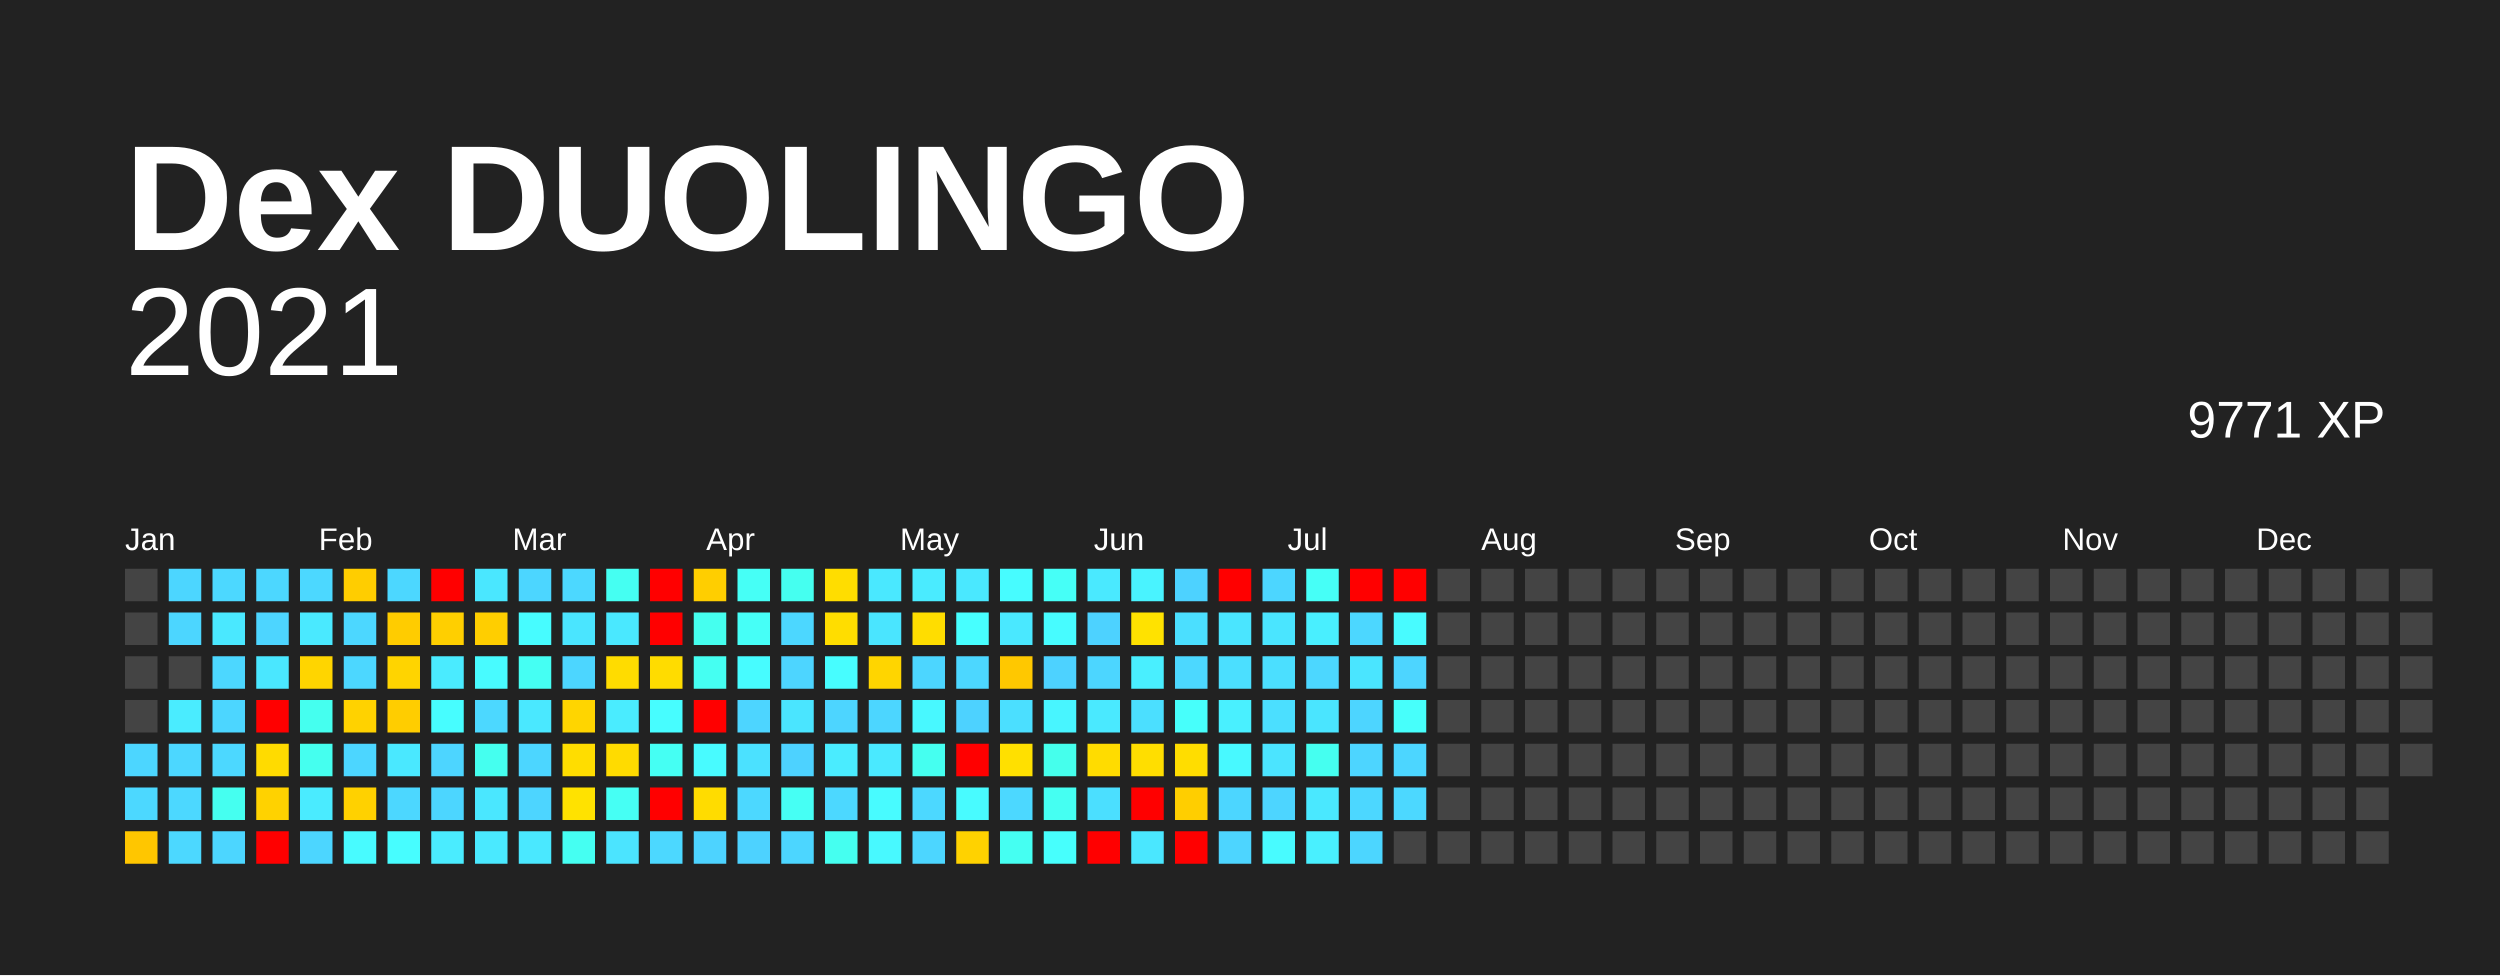
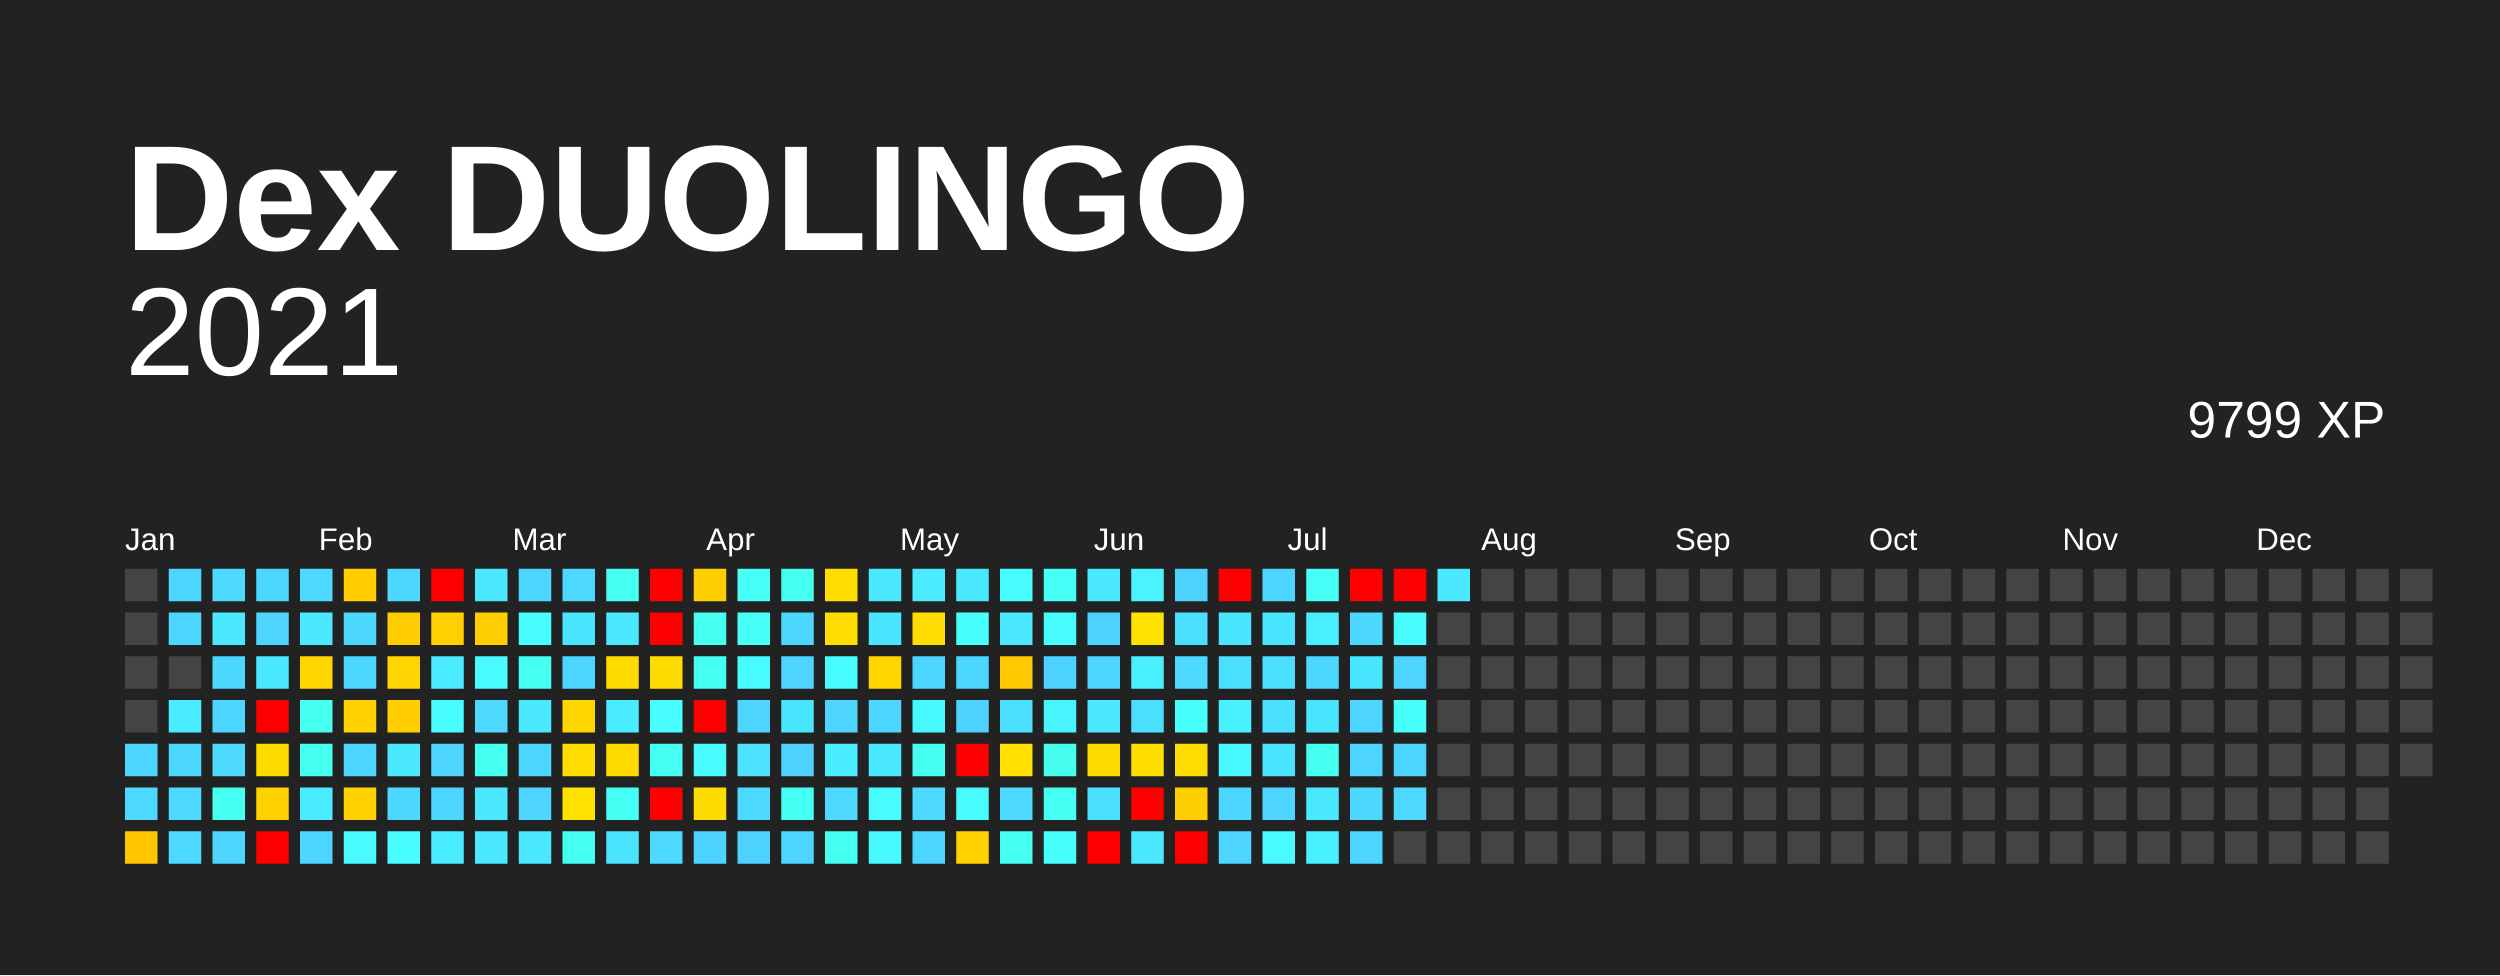
<svg xmlns="http://www.w3.org/2000/svg" baseProfile="full" height="78mm" version="1.1" viewBox="0,0,200,78" width="200mm">
  <defs />
  <rect fill="#222222" height="78" width="200" x="0" y="0" />
  <text fill="#FFFFFF" style="font-size:12px; font-family:Arial; font-weight:bold;" x="10" y="20">Dex DUOLINGO</text>
  <text alignment-baseline="hanging" fill="#FFFFFF" style="font-size:10.0px; font-family:Arial;" x="10" y="30">2021</text>
-   <text alignment-baseline="hanging" fill="#FFFFFF" style="font-size:4.125px; font-family:Arial;" x="175" y="35">9771 XP</text>
+   <text alignment-baseline="hanging" fill="#FFFFFF" style="font-size:4.125px; font-family:Arial;" x="175" y="35">9799 XP</text>
  <text fill="#FFFFFF" style="font-size:2.5px; font-family:Arial" x="10.0" y="44">Jan</text>
  <text fill="#FFFFFF" style="font-size:2.5px; font-family:Arial" x="25.5" y="44">Feb</text>
  <text fill="#FFFFFF" style="font-size:2.5px; font-family:Arial" x="41.0" y="44">Mar</text>
  <text fill="#FFFFFF" style="font-size:2.5px; font-family:Arial" x="56.5" y="44">Apr</text>
  <text fill="#FFFFFF" style="font-size:2.5px; font-family:Arial" x="72.0" y="44">May</text>
  <text fill="#FFFFFF" style="font-size:2.5px; font-family:Arial" x="87.5" y="44">Jun</text>
  <text fill="#FFFFFF" style="font-size:2.5px; font-family:Arial" x="103.0" y="44">Jul</text>
  <text fill="#FFFFFF" style="font-size:2.5px; font-family:Arial" x="118.5" y="44">Aug</text>
  <text fill="#FFFFFF" style="font-size:2.5px; font-family:Arial" x="134.0" y="44">Sep</text>
  <text fill="#FFFFFF" style="font-size:2.5px; font-family:Arial" x="149.5" y="44">Oct</text>
  <text fill="#FFFFFF" style="font-size:2.5px; font-family:Arial" x="165.0" y="44">Nov</text>
  <text fill="#FFFFFF" style="font-size:2.5px; font-family:Arial" x="180.5" y="44">Dec</text>
  <rect fill="#444444" height="2.6" width="2.6" x="10.0" y="45.5" />
  <rect fill="#444444" height="2.6" width="2.6" x="10.0" y="49.0" />
  <rect fill="#444444" height="2.6" width="2.6" x="10.0" y="52.5" />
  <rect fill="#444444" height="2.6" width="2.6" x="10.0" y="56.0" />
  <rect fill="#4cd6ff" height="2.6" width="2.6" x="10.0" y="59.5" />
  <rect fill="#4cd8ff" height="2.6" width="2.6" x="10.0" y="63.0" />
  <rect fill="#ffc600" height="2.6" width="2.6" x="10.0" y="66.5" />
  <rect fill="#4cd6ff" height="2.6" width="2.6" x="13.5" y="45.5" />
  <rect fill="#4cd6ff" height="2.6" width="2.6" x="13.5" y="49.0" />
  <rect fill="#444444" height="2.6" width="2.6" x="13.5" y="52.5" />
  <rect fill="#4aecff" height="2.6" width="2.6" x="13.5" y="56.0" />
  <rect fill="#4cd7ff" height="2.6" width="2.6" x="13.5" y="59.5" />
  <rect fill="#4cd8ff" height="2.6" width="2.6" x="13.5" y="63.0" />
  <rect fill="#4cd8ff" height="2.6" width="2.6" x="13.5" y="66.5" />
  <rect fill="#4cd8ff" height="2.6" width="2.6" x="17.0" y="45.5" />
  <rect fill="#4ae8ff" height="2.6" width="2.6" x="17.0" y="49.0" />
  <rect fill="#4cd7ff" height="2.6" width="2.6" x="17.0" y="52.5" />
  <rect fill="#4cd6ff" height="2.6" width="2.6" x="17.0" y="56.0" />
  <rect fill="#4cd8ff" height="2.6" width="2.6" x="17.0" y="59.5" />
  <rect fill="#45fff0" height="2.6" width="2.6" x="17.0" y="63.0" />
  <rect fill="#4cd6ff" height="2.6" width="2.6" x="17.0" y="66.5" />
  <rect fill="#4cd7ff" height="2.6" width="2.6" x="20.5" y="45.5" />
  <rect fill="#4dd5ff" height="2.6" width="2.6" x="20.5" y="49.0" />
  <rect fill="#4ae7ff" height="2.6" width="2.6" x="20.5" y="52.5" />
  <rect fill="red" height="2.6" width="2.6" x="20.5" y="56.0" />
  <rect fill="#ffdb00" height="2.6" width="2.6" x="20.5" y="59.5" />
  <rect fill="#ffd200" height="2.6" width="2.6" x="20.5" y="63.0" />
  <rect fill="red" height="2.6" width="2.6" x="20.5" y="66.5" />
  <rect fill="#4cd8ff" height="2.6" width="2.6" x="24.0" y="45.5" />
  <rect fill="#4ae9ff" height="2.6" width="2.6" x="24.0" y="49.0" />
  <rect fill="#ffd500" height="2.6" width="2.6" x="24.0" y="52.5" />
  <rect fill="#45ffef" height="2.6" width="2.6" x="24.0" y="56.0" />
  <rect fill="#45ffef" height="2.6" width="2.6" x="24.0" y="59.5" />
  <rect fill="#4aebff" height="2.6" width="2.6" x="24.0" y="63.0" />
  <rect fill="#4cd6ff" height="2.6" width="2.6" x="24.0" y="66.5" />
  <rect fill="#ffcd00" height="2.6" width="2.6" x="27.5" y="45.5" />
  <rect fill="#4cd7ff" height="2.6" width="2.6" x="27.5" y="49.0" />
  <rect fill="#4cd7ff" height="2.6" width="2.6" x="27.5" y="52.5" />
  <rect fill="#ffd200" height="2.6" width="2.6" x="27.5" y="56.0" />
  <rect fill="#4cd6ff" height="2.6" width="2.6" x="27.5" y="59.5" />
  <rect fill="#ffd100" height="2.6" width="2.6" x="27.5" y="63.0" />
  <rect fill="#48fbff" height="2.6" width="2.6" x="27.5" y="66.5" />
  <rect fill="#4cd7ff" height="2.6" width="2.6" x="31.0" y="45.5" />
  <rect fill="#ffcc00" height="2.6" width="2.6" x="31.0" y="49.0" />
  <rect fill="#ffd400" height="2.6" width="2.6" x="31.0" y="52.5" />
  <rect fill="#ffcd00" height="2.6" width="2.6" x="31.0" y="56.0" />
  <rect fill="#4ae8ff" height="2.6" width="2.6" x="31.0" y="59.5" />
  <rect fill="#4cd7ff" height="2.6" width="2.6" x="31.0" y="63.0" />
  <rect fill="#47fdff" height="2.6" width="2.6" x="31.0" y="66.5" />
  <rect fill="red" height="2.6" width="2.6" x="34.5" y="45.5" />
  <rect fill="#ffcf00" height="2.6" width="2.6" x="34.5" y="49.0" />
  <rect fill="#4aebff" height="2.6" width="2.6" x="34.5" y="52.5" />
  <rect fill="#47fdff" height="2.6" width="2.6" x="34.5" y="56.0" />
  <rect fill="#4dd5ff" height="2.6" width="2.6" x="34.5" y="59.5" />
  <rect fill="#4cd6ff" height="2.6" width="2.6" x="34.5" y="63.0" />
  <rect fill="#4aecff" height="2.6" width="2.6" x="34.5" y="66.5" />
  <rect fill="#4ae7ff" height="2.6" width="2.6" x="38.0" y="45.5" />
  <rect fill="#ffce00" height="2.6" width="2.6" x="38.0" y="49.0" />
  <rect fill="#48fbff" height="2.6" width="2.6" x="38.0" y="52.5" />
  <rect fill="#4cd8ff" height="2.6" width="2.6" x="38.0" y="56.0" />
  <rect fill="#45ffef" height="2.6" width="2.6" x="38.0" y="59.5" />
  <rect fill="#4ae7ff" height="2.6" width="2.6" x="38.0" y="63.0" />
  <rect fill="#4ae9ff" height="2.6" width="2.6" x="38.0" y="66.5" />
  <rect fill="#4cd6ff" height="2.6" width="2.6" x="41.5" y="45.5" />
  <rect fill="#47fcff" height="2.6" width="2.6" x="41.5" y="49.0" />
  <rect fill="#45fff3" height="2.6" width="2.6" x="41.5" y="52.5" />
  <rect fill="#4ae8ff" height="2.6" width="2.6" x="41.5" y="56.0" />
  <rect fill="#4cd6ff" height="2.6" width="2.6" x="41.5" y="59.5" />
  <rect fill="#4dd5ff" height="2.6" width="2.6" x="41.5" y="63.0" />
  <rect fill="#4ae8ff" height="2.6" width="2.6" x="41.5" y="66.5" />
  <rect fill="#4cd8ff" height="2.6" width="2.6" x="45.0" y="45.5" />
  <rect fill="#4ae5ff" height="2.6" width="2.6" x="45.0" y="49.0" />
  <rect fill="#4cd6ff" height="2.6" width="2.6" x="45.0" y="52.5" />
  <rect fill="#ffd500" height="2.6" width="2.6" x="45.0" y="56.0" />
  <rect fill="#ffdd00" height="2.6" width="2.6" x="45.0" y="59.5" />
  <rect fill="#ffe200" height="2.6" width="2.6" x="45.0" y="63.0" />
  <rect fill="#45fff2" height="2.6" width="2.6" x="45.0" y="66.5" />
  <rect fill="#45fff2" height="2.6" width="2.6" x="48.5" y="45.5" />
  <rect fill="#4ae8ff" height="2.6" width="2.6" x="48.5" y="49.0" />
  <rect fill="#ffdc00" height="2.6" width="2.6" x="48.5" y="52.5" />
  <rect fill="#4aecff" height="2.6" width="2.6" x="48.5" y="56.0" />
  <rect fill="#ffdb00" height="2.6" width="2.6" x="48.5" y="59.5" />
  <rect fill="#46fff4" height="2.6" width="2.6" x="48.5" y="63.0" />
  <rect fill="#4be4ff" height="2.6" width="2.6" x="48.5" y="66.5" />
  <rect fill="red" height="2.6" width="2.6" x="52.0" y="45.5" />
  <rect fill="red" height="2.6" width="2.6" x="52.0" y="49.0" />
  <rect fill="#ffdc00" height="2.6" width="2.6" x="52.0" y="52.5" />
  <rect fill="#47fdff" height="2.6" width="2.6" x="52.0" y="56.0" />
  <rect fill="#45fff3" height="2.6" width="2.6" x="52.0" y="59.5" />
  <rect fill="red" height="2.6" width="2.6" x="52.0" y="63.0" />
  <rect fill="#4cd8ff" height="2.6" width="2.6" x="52.0" y="66.5" />
  <rect fill="#ffce00" height="2.6" width="2.6" x="55.5" y="45.5" />
  <rect fill="#45ffef" height="2.6" width="2.6" x="55.5" y="49.0" />
  <rect fill="#45fff2" height="2.6" width="2.6" x="55.5" y="52.5" />
  <rect fill="red" height="2.6" width="2.6" x="55.5" y="56.0" />
  <rect fill="#48fbff" height="2.6" width="2.6" x="55.5" y="59.5" />
  <rect fill="#ffdc00" height="2.6" width="2.6" x="55.5" y="63.0" />
  <rect fill="#4dd3ff" height="2.6" width="2.6" x="55.5" y="66.5" />
  <rect fill="#46fff6" height="2.6" width="2.6" x="59.0" y="45.5" />
  <rect fill="#46fff7" height="2.6" width="2.6" x="59.0" y="49.0" />
  <rect fill="#47fcff" height="2.6" width="2.6" x="59.0" y="52.5" />
  <rect fill="#4dd5ff" height="2.6" width="2.6" x="59.0" y="56.0" />
  <rect fill="#4be1ff" height="2.6" width="2.6" x="59.0" y="59.5" />
  <rect fill="#4cd8ff" height="2.6" width="2.6" x="59.0" y="63.0" />
  <rect fill="#4dd2ff" height="2.6" width="2.6" x="59.0" y="66.5" />
  <rect fill="#45fff0" height="2.6" width="2.6" x="62.5" y="45.5" />
  <rect fill="#4cd7ff" height="2.6" width="2.6" x="62.5" y="49.0" />
  <rect fill="#4dd5ff" height="2.6" width="2.6" x="62.5" y="52.5" />
  <rect fill="#4ae5ff" height="2.6" width="2.6" x="62.5" y="56.0" />
  <rect fill="#4dd2ff" height="2.6" width="2.6" x="62.5" y="59.5" />
  <rect fill="#46fff4" height="2.6" width="2.6" x="62.5" y="63.0" />
  <rect fill="#4cd6ff" height="2.6" width="2.6" x="62.5" y="66.5" />
  <rect fill="#ffdd00" height="2.6" width="2.6" x="66.0" y="45.5" />
  <rect fill="#ffdd00" height="2.6" width="2.6" x="66.0" y="49.0" />
  <rect fill="#47fdff" height="2.6" width="2.6" x="66.0" y="52.5" />
  <rect fill="#4dd5ff" height="2.6" width="2.6" x="66.0" y="56.0" />
  <rect fill="#4aecff" height="2.6" width="2.6" x="66.0" y="59.5" />
  <rect fill="#4cd8ff" height="2.6" width="2.6" x="66.0" y="63.0" />
  <rect fill="#45fff0" height="2.6" width="2.6" x="66.0" y="66.5" />
  <rect fill="#4ae8ff" height="2.6" width="2.6" x="69.5" y="45.5" />
  <rect fill="#4ae5ff" height="2.6" width="2.6" x="69.5" y="49.0" />
  <rect fill="#ffd500" height="2.6" width="2.6" x="69.5" y="52.5" />
  <rect fill="#4cd6ff" height="2.6" width="2.6" x="69.5" y="56.0" />
  <rect fill="#4ae9ff" height="2.6" width="2.6" x="69.5" y="59.5" />
  <rect fill="#48fbff" height="2.6" width="2.6" x="69.5" y="63.0" />
  <rect fill="#48f9ff" height="2.6" width="2.6" x="69.5" y="66.5" />
  <rect fill="#4aebff" height="2.6" width="2.6" x="73.0" y="45.5" />
  <rect fill="#ffdd00" height="2.6" width="2.6" x="73.0" y="49.0" />
  <rect fill="#4cd6ff" height="2.6" width="2.6" x="73.0" y="52.5" />
  <rect fill="#48f8ff" height="2.6" width="2.6" x="73.0" y="56.0" />
  <rect fill="#45fff0" height="2.6" width="2.6" x="73.0" y="59.5" />
  <rect fill="#4cd8ff" height="2.6" width="2.6" x="73.0" y="63.0" />
  <rect fill="#4cd6ff" height="2.6" width="2.6" x="73.0" y="66.5" />
  <rect fill="#4ae8ff" height="2.6" width="2.6" x="76.5" y="45.5" />
  <rect fill="#47ffff" height="2.6" width="2.6" x="76.5" y="49.0" />
  <rect fill="#4cd7ff" height="2.6" width="2.6" x="76.5" y="52.5" />
  <rect fill="#4dd2ff" height="2.6" width="2.6" x="76.5" y="56.0" />
  <rect fill="red" height="2.6" width="2.6" x="76.5" y="59.5" />
  <rect fill="#48fbff" height="2.6" width="2.6" x="76.5" y="63.0" />
  <rect fill="#ffd200" height="2.6" width="2.6" x="76.5" y="66.5" />
  <rect fill="#47fcff" height="2.6" width="2.6" x="80.0" y="45.5" />
  <rect fill="#4ae8ff" height="2.6" width="2.6" x="80.0" y="49.0" />
  <rect fill="#ffc800" height="2.6" width="2.6" x="80.0" y="52.5" />
  <rect fill="#4bdfff" height="2.6" width="2.6" x="80.0" y="56.0" />
  <rect fill="#ffe000" height="2.6" width="2.6" x="80.0" y="59.5" />
  <rect fill="#4cd8ff" height="2.6" width="2.6" x="80.0" y="63.0" />
  <rect fill="#45fff2" height="2.6" width="2.6" x="80.0" y="66.5" />
  <rect fill="#46fff7" height="2.6" width="2.6" x="83.5" y="45.5" />
  <rect fill="#47fcff" height="2.6" width="2.6" x="83.5" y="49.0" />
  <rect fill="#4dd2ff" height="2.6" width="2.6" x="83.5" y="52.5" />
  <rect fill="#48f5ff" height="2.6" width="2.6" x="83.5" y="56.0" />
  <rect fill="#45ffec" height="2.6" width="2.6" x="83.5" y="59.5" />
  <rect fill="#45fff2" height="2.6" width="2.6" x="83.5" y="63.0" />
  <rect fill="#47fffd" height="2.6" width="2.6" x="83.5" y="66.5" />
  <rect fill="#4ae9ff" height="2.6" width="2.6" x="87.0" y="45.5" />
  <rect fill="#4dd2ff" height="2.6" width="2.6" x="87.0" y="49.0" />
  <rect fill="#4cd6ff" height="2.6" width="2.6" x="87.0" y="52.5" />
  <rect fill="#4ae9ff" height="2.6" width="2.6" x="87.0" y="56.0" />
  <rect fill="#ffdc00" height="2.6" width="2.6" x="87.0" y="59.5" />
  <rect fill="#4bdfff" height="2.6" width="2.6" x="87.0" y="63.0" />
  <rect fill="red" height="2.6" width="2.6" x="87.0" y="66.5" />
  <rect fill="#49f3ff" height="2.6" width="2.6" x="90.5" y="45.5" />
  <rect fill="#ffe200" height="2.6" width="2.6" x="90.5" y="49.0" />
  <rect fill="#49efff" height="2.6" width="2.6" x="90.5" y="52.5" />
  <rect fill="#4bdfff" height="2.6" width="2.6" x="90.5" y="56.0" />
  <rect fill="#ffde00" height="2.6" width="2.6" x="90.5" y="59.5" />
  <rect fill="red" height="2.6" width="2.6" x="90.5" y="63.0" />
  <rect fill="#4ae7ff" height="2.6" width="2.6" x="90.5" y="66.5" />
  <rect fill="#4dd2ff" height="2.6" width="2.6" x="94.0" y="45.5" />
  <rect fill="#4bdfff" height="2.6" width="2.6" x="94.0" y="49.0" />
  <rect fill="#4cd8ff" height="2.6" width="2.6" x="94.0" y="52.5" />
  <rect fill="#47fffb" height="2.6" width="2.6" x="94.0" y="56.0" />
  <rect fill="#ffdd00" height="2.6" width="2.6" x="94.0" y="59.5" />
  <rect fill="#ffce00" height="2.6" width="2.6" x="94.0" y="63.0" />
  <rect fill="red" height="2.6" width="2.6" x="94.0" y="66.5" />
  <rect fill="red" height="2.6" width="2.6" x="97.5" y="45.5" />
  <rect fill="#4ae5ff" height="2.6" width="2.6" x="97.5" y="49.0" />
  <rect fill="#4bdfff" height="2.6" width="2.6" x="97.5" y="52.5" />
  <rect fill="#49f0ff" height="2.6" width="2.6" x="97.5" y="56.0" />
  <rect fill="#48f9ff" height="2.6" width="2.6" x="97.5" y="59.5" />
  <rect fill="#4cd6ff" height="2.6" width="2.6" x="97.5" y="63.0" />
  <rect fill="#4dd5ff" height="2.6" width="2.6" x="97.5" y="66.5" />
  <rect fill="#4cd6ff" height="2.6" width="2.6" x="101.0" y="45.5" />
  <rect fill="#4ae5ff" height="2.6" width="2.6" x="101.0" y="49.0" />
  <rect fill="#4bdfff" height="2.6" width="2.6" x="101.0" y="52.5" />
  <rect fill="#4bdfff" height="2.6" width="2.6" x="101.0" y="56.0" />
  <rect fill="#4be4ff" height="2.6" width="2.6" x="101.0" y="59.5" />
  <rect fill="#4dd5ff" height="2.6" width="2.6" x="101.0" y="63.0" />
  <rect fill="#48fbff" height="2.6" width="2.6" x="101.0" y="66.5" />
  <rect fill="#46fff7" height="2.6" width="2.6" x="104.5" y="45.5" />
  <rect fill="#49efff" height="2.6" width="2.6" x="104.5" y="49.0" />
  <rect fill="#4cd7ff" height="2.6" width="2.6" x="104.5" y="52.5" />
  <rect fill="#4ae5ff" height="2.6" width="2.6" x="104.5" y="56.0" />
  <rect fill="#45fff0" height="2.6" width="2.6" x="104.5" y="59.5" />
  <rect fill="#4ae8ff" height="2.6" width="2.6" x="104.5" y="63.0" />
  <rect fill="#49f0ff" height="2.6" width="2.6" x="104.5" y="66.5" />
  <rect fill="red" height="2.6" width="2.6" x="108.0" y="45.5" />
  <rect fill="#4cd7ff" height="2.6" width="2.6" x="108.0" y="49.0" />
  <rect fill="#4ae5ff" height="2.6" width="2.6" x="108.0" y="52.5" />
  <rect fill="#4dd5ff" height="2.6" width="2.6" x="108.0" y="56.0" />
  <rect fill="#4dd5ff" height="2.6" width="2.6" x="108.0" y="59.5" />
  <rect fill="#4cd7ff" height="2.6" width="2.6" x="108.0" y="63.0" />
  <rect fill="#4cd6ff" height="2.6" width="2.6" x="108.0" y="66.5" />
  <rect fill="red" height="2.6" width="2.6" x="111.5" y="45.5" />
  <rect fill="#48fbff" height="2.6" width="2.6" x="111.5" y="49.0" />
  <rect fill="#4dd5ff" height="2.6" width="2.6" x="111.5" y="52.5" />
  <rect fill="#47fffb" height="2.6" width="2.6" x="111.5" y="56.0" />
  <rect fill="#4cd6ff" height="2.6" width="2.6" x="111.5" y="59.5" />
  <rect fill="#4cd8ff" height="2.6" width="2.6" x="111.5" y="63.0" />
  <rect fill="#444444" height="2.6" width="2.6" x="111.5" y="66.5" />
-   <rect fill="#444444" height="2.6" width="2.6" x="115.0" y="45.5" />
+   <rect fill="#4ae9ff" height="2.6" width="2.6" x="115.0" y="45.5" />
  <rect fill="#444444" height="2.6" width="2.6" x="115.0" y="49.0" />
  <rect fill="#444444" height="2.6" width="2.6" x="115.0" y="52.5" />
  <rect fill="#444444" height="2.6" width="2.6" x="115.0" y="56.0" />
  <rect fill="#444444" height="2.6" width="2.6" x="115.0" y="59.5" />
  <rect fill="#444444" height="2.6" width="2.6" x="115.0" y="63.0" />
  <rect fill="#444444" height="2.6" width="2.6" x="115.0" y="66.5" />
  <rect fill="#444444" height="2.6" width="2.6" x="118.5" y="45.5" />
  <rect fill="#444444" height="2.6" width="2.6" x="118.5" y="49.0" />
  <rect fill="#444444" height="2.6" width="2.6" x="118.5" y="52.5" />
  <rect fill="#444444" height="2.6" width="2.6" x="118.5" y="56.0" />
  <rect fill="#444444" height="2.6" width="2.6" x="118.5" y="59.5" />
  <rect fill="#444444" height="2.6" width="2.6" x="118.5" y="63.0" />
  <rect fill="#444444" height="2.6" width="2.6" x="118.5" y="66.5" />
  <rect fill="#444444" height="2.6" width="2.6" x="122.0" y="45.5" />
  <rect fill="#444444" height="2.6" width="2.6" x="122.0" y="49.0" />
  <rect fill="#444444" height="2.6" width="2.6" x="122.0" y="52.5" />
  <rect fill="#444444" height="2.6" width="2.6" x="122.0" y="56.0" />
  <rect fill="#444444" height="2.6" width="2.6" x="122.0" y="59.5" />
  <rect fill="#444444" height="2.6" width="2.6" x="122.0" y="63.0" />
  <rect fill="#444444" height="2.6" width="2.6" x="122.0" y="66.5" />
  <rect fill="#444444" height="2.6" width="2.6" x="125.5" y="45.5" />
  <rect fill="#444444" height="2.6" width="2.6" x="125.5" y="49.0" />
  <rect fill="#444444" height="2.6" width="2.6" x="125.5" y="52.5" />
  <rect fill="#444444" height="2.6" width="2.6" x="125.5" y="56.0" />
  <rect fill="#444444" height="2.6" width="2.6" x="125.5" y="59.5" />
  <rect fill="#444444" height="2.6" width="2.6" x="125.5" y="63.0" />
  <rect fill="#444444" height="2.6" width="2.6" x="125.5" y="66.5" />
  <rect fill="#444444" height="2.6" width="2.6" x="129.0" y="45.5" />
  <rect fill="#444444" height="2.6" width="2.6" x="129.0" y="49.0" />
  <rect fill="#444444" height="2.6" width="2.6" x="129.0" y="52.5" />
  <rect fill="#444444" height="2.6" width="2.6" x="129.0" y="56.0" />
  <rect fill="#444444" height="2.6" width="2.6" x="129.0" y="59.5" />
  <rect fill="#444444" height="2.6" width="2.6" x="129.0" y="63.0" />
  <rect fill="#444444" height="2.6" width="2.6" x="129.0" y="66.5" />
  <rect fill="#444444" height="2.6" width="2.6" x="132.5" y="45.5" />
  <rect fill="#444444" height="2.6" width="2.6" x="132.5" y="49.0" />
  <rect fill="#444444" height="2.6" width="2.6" x="132.5" y="52.5" />
  <rect fill="#444444" height="2.6" width="2.6" x="132.5" y="56.0" />
  <rect fill="#444444" height="2.6" width="2.6" x="132.5" y="59.5" />
  <rect fill="#444444" height="2.6" width="2.6" x="132.5" y="63.0" />
  <rect fill="#444444" height="2.6" width="2.6" x="132.5" y="66.5" />
  <rect fill="#444444" height="2.6" width="2.6" x="136.0" y="45.5" />
  <rect fill="#444444" height="2.6" width="2.6" x="136.0" y="49.0" />
  <rect fill="#444444" height="2.6" width="2.6" x="136.0" y="52.5" />
  <rect fill="#444444" height="2.6" width="2.6" x="136.0" y="56.0" />
  <rect fill="#444444" height="2.6" width="2.6" x="136.0" y="59.5" />
  <rect fill="#444444" height="2.6" width="2.6" x="136.0" y="63.0" />
  <rect fill="#444444" height="2.6" width="2.6" x="136.0" y="66.5" />
  <rect fill="#444444" height="2.6" width="2.6" x="139.5" y="45.5" />
  <rect fill="#444444" height="2.6" width="2.6" x="139.5" y="49.0" />
  <rect fill="#444444" height="2.6" width="2.6" x="139.5" y="52.5" />
  <rect fill="#444444" height="2.6" width="2.6" x="139.5" y="56.0" />
  <rect fill="#444444" height="2.6" width="2.6" x="139.5" y="59.5" />
  <rect fill="#444444" height="2.6" width="2.6" x="139.5" y="63.0" />
  <rect fill="#444444" height="2.6" width="2.6" x="139.5" y="66.5" />
  <rect fill="#444444" height="2.6" width="2.6" x="143.0" y="45.5" />
  <rect fill="#444444" height="2.6" width="2.6" x="143.0" y="49.0" />
  <rect fill="#444444" height="2.6" width="2.6" x="143.0" y="52.5" />
  <rect fill="#444444" height="2.6" width="2.6" x="143.0" y="56.0" />
  <rect fill="#444444" height="2.6" width="2.6" x="143.0" y="59.5" />
  <rect fill="#444444" height="2.6" width="2.6" x="143.0" y="63.0" />
  <rect fill="#444444" height="2.6" width="2.6" x="143.0" y="66.5" />
  <rect fill="#444444" height="2.6" width="2.6" x="146.5" y="45.5" />
  <rect fill="#444444" height="2.6" width="2.6" x="146.5" y="49.0" />
  <rect fill="#444444" height="2.6" width="2.6" x="146.5" y="52.5" />
  <rect fill="#444444" height="2.6" width="2.6" x="146.5" y="56.0" />
  <rect fill="#444444" height="2.6" width="2.6" x="146.5" y="59.5" />
  <rect fill="#444444" height="2.6" width="2.6" x="146.5" y="63.0" />
  <rect fill="#444444" height="2.6" width="2.6" x="146.5" y="66.5" />
  <rect fill="#444444" height="2.6" width="2.6" x="150.0" y="45.5" />
  <rect fill="#444444" height="2.6" width="2.6" x="150.0" y="49.0" />
  <rect fill="#444444" height="2.6" width="2.6" x="150.0" y="52.5" />
  <rect fill="#444444" height="2.6" width="2.6" x="150.0" y="56.0" />
  <rect fill="#444444" height="2.6" width="2.6" x="150.0" y="59.5" />
  <rect fill="#444444" height="2.6" width="2.6" x="150.0" y="63.0" />
  <rect fill="#444444" height="2.6" width="2.6" x="150.0" y="66.5" />
  <rect fill="#444444" height="2.6" width="2.6" x="153.5" y="45.5" />
  <rect fill="#444444" height="2.6" width="2.6" x="153.5" y="49.0" />
  <rect fill="#444444" height="2.6" width="2.6" x="153.5" y="52.5" />
  <rect fill="#444444" height="2.6" width="2.6" x="153.5" y="56.0" />
  <rect fill="#444444" height="2.6" width="2.6" x="153.5" y="59.5" />
  <rect fill="#444444" height="2.6" width="2.6" x="153.5" y="63.0" />
  <rect fill="#444444" height="2.6" width="2.6" x="153.5" y="66.5" />
  <rect fill="#444444" height="2.6" width="2.6" x="157.0" y="45.5" />
  <rect fill="#444444" height="2.6" width="2.6" x="157.0" y="49.0" />
  <rect fill="#444444" height="2.6" width="2.6" x="157.0" y="52.5" />
  <rect fill="#444444" height="2.6" width="2.6" x="157.0" y="56.0" />
  <rect fill="#444444" height="2.6" width="2.6" x="157.0" y="59.5" />
  <rect fill="#444444" height="2.6" width="2.6" x="157.0" y="63.0" />
  <rect fill="#444444" height="2.6" width="2.6" x="157.0" y="66.5" />
  <rect fill="#444444" height="2.6" width="2.6" x="160.5" y="45.5" />
  <rect fill="#444444" height="2.6" width="2.6" x="160.5" y="49.0" />
  <rect fill="#444444" height="2.6" width="2.6" x="160.5" y="52.5" />
  <rect fill="#444444" height="2.6" width="2.6" x="160.5" y="56.0" />
  <rect fill="#444444" height="2.6" width="2.6" x="160.5" y="59.5" />
  <rect fill="#444444" height="2.6" width="2.6" x="160.5" y="63.0" />
  <rect fill="#444444" height="2.6" width="2.6" x="160.5" y="66.5" />
  <rect fill="#444444" height="2.6" width="2.6" x="164.0" y="45.5" />
  <rect fill="#444444" height="2.6" width="2.6" x="164.0" y="49.0" />
  <rect fill="#444444" height="2.6" width="2.6" x="164.0" y="52.5" />
  <rect fill="#444444" height="2.6" width="2.6" x="164.0" y="56.0" />
  <rect fill="#444444" height="2.6" width="2.6" x="164.0" y="59.5" />
  <rect fill="#444444" height="2.6" width="2.6" x="164.0" y="63.0" />
  <rect fill="#444444" height="2.6" width="2.6" x="164.0" y="66.5" />
  <rect fill="#444444" height="2.6" width="2.6" x="167.5" y="45.5" />
  <rect fill="#444444" height="2.6" width="2.6" x="167.5" y="49.0" />
  <rect fill="#444444" height="2.6" width="2.6" x="167.5" y="52.5" />
  <rect fill="#444444" height="2.6" width="2.6" x="167.5" y="56.0" />
  <rect fill="#444444" height="2.6" width="2.6" x="167.5" y="59.5" />
  <rect fill="#444444" height="2.6" width="2.6" x="167.5" y="63.0" />
  <rect fill="#444444" height="2.6" width="2.6" x="167.5" y="66.5" />
  <rect fill="#444444" height="2.6" width="2.6" x="171.0" y="45.5" />
  <rect fill="#444444" height="2.6" width="2.6" x="171.0" y="49.0" />
  <rect fill="#444444" height="2.6" width="2.6" x="171.0" y="52.5" />
  <rect fill="#444444" height="2.6" width="2.6" x="171.0" y="56.0" />
  <rect fill="#444444" height="2.6" width="2.6" x="171.0" y="59.5" />
  <rect fill="#444444" height="2.6" width="2.6" x="171.0" y="63.0" />
  <rect fill="#444444" height="2.6" width="2.6" x="171.0" y="66.5" />
  <rect fill="#444444" height="2.6" width="2.6" x="174.5" y="45.5" />
  <rect fill="#444444" height="2.6" width="2.6" x="174.5" y="49.0" />
  <rect fill="#444444" height="2.6" width="2.6" x="174.5" y="52.5" />
  <rect fill="#444444" height="2.6" width="2.6" x="174.5" y="56.0" />
  <rect fill="#444444" height="2.6" width="2.6" x="174.5" y="59.5" />
  <rect fill="#444444" height="2.6" width="2.6" x="174.5" y="63.0" />
  <rect fill="#444444" height="2.6" width="2.6" x="174.5" y="66.5" />
  <rect fill="#444444" height="2.6" width="2.6" x="178.0" y="45.5" />
  <rect fill="#444444" height="2.6" width="2.6" x="178.0" y="49.0" />
  <rect fill="#444444" height="2.6" width="2.6" x="178.0" y="52.5" />
  <rect fill="#444444" height="2.6" width="2.6" x="178.0" y="56.0" />
  <rect fill="#444444" height="2.6" width="2.6" x="178.0" y="59.5" />
  <rect fill="#444444" height="2.6" width="2.6" x="178.0" y="63.0" />
  <rect fill="#444444" height="2.6" width="2.6" x="178.0" y="66.5" />
  <rect fill="#444444" height="2.6" width="2.6" x="181.5" y="45.5" />
  <rect fill="#444444" height="2.6" width="2.6" x="181.5" y="49.0" />
  <rect fill="#444444" height="2.6" width="2.6" x="181.5" y="52.5" />
  <rect fill="#444444" height="2.6" width="2.6" x="181.5" y="56.0" />
  <rect fill="#444444" height="2.6" width="2.6" x="181.5" y="59.5" />
  <rect fill="#444444" height="2.6" width="2.6" x="181.5" y="63.0" />
  <rect fill="#444444" height="2.6" width="2.6" x="181.5" y="66.5" />
  <rect fill="#444444" height="2.6" width="2.6" x="185.0" y="45.5" />
  <rect fill="#444444" height="2.6" width="2.6" x="185.0" y="49.0" />
  <rect fill="#444444" height="2.6" width="2.6" x="185.0" y="52.5" />
  <rect fill="#444444" height="2.6" width="2.6" x="185.0" y="56.0" />
  <rect fill="#444444" height="2.6" width="2.6" x="185.0" y="59.5" />
  <rect fill="#444444" height="2.6" width="2.6" x="185.0" y="63.0" />
  <rect fill="#444444" height="2.6" width="2.6" x="185.0" y="66.5" />
  <rect fill="#444444" height="2.6" width="2.6" x="188.5" y="45.5" />
  <rect fill="#444444" height="2.6" width="2.6" x="188.5" y="49.0" />
  <rect fill="#444444" height="2.6" width="2.6" x="188.5" y="52.5" />
  <rect fill="#444444" height="2.6" width="2.6" x="188.5" y="56.0" />
  <rect fill="#444444" height="2.6" width="2.6" x="188.5" y="59.5" />
  <rect fill="#444444" height="2.6" width="2.6" x="188.5" y="63.0" />
  <rect fill="#444444" height="2.6" width="2.6" x="188.5" y="66.5" />
  <rect fill="#444444" height="2.6" width="2.6" x="192.0" y="45.5" />
  <rect fill="#444444" height="2.6" width="2.6" x="192.0" y="49.0" />
  <rect fill="#444444" height="2.6" width="2.6" x="192.0" y="52.5" />
  <rect fill="#444444" height="2.6" width="2.6" x="192.0" y="56.0" />
  <rect fill="#444444" height="2.6" width="2.6" x="192.0" y="59.5" />
</svg>
